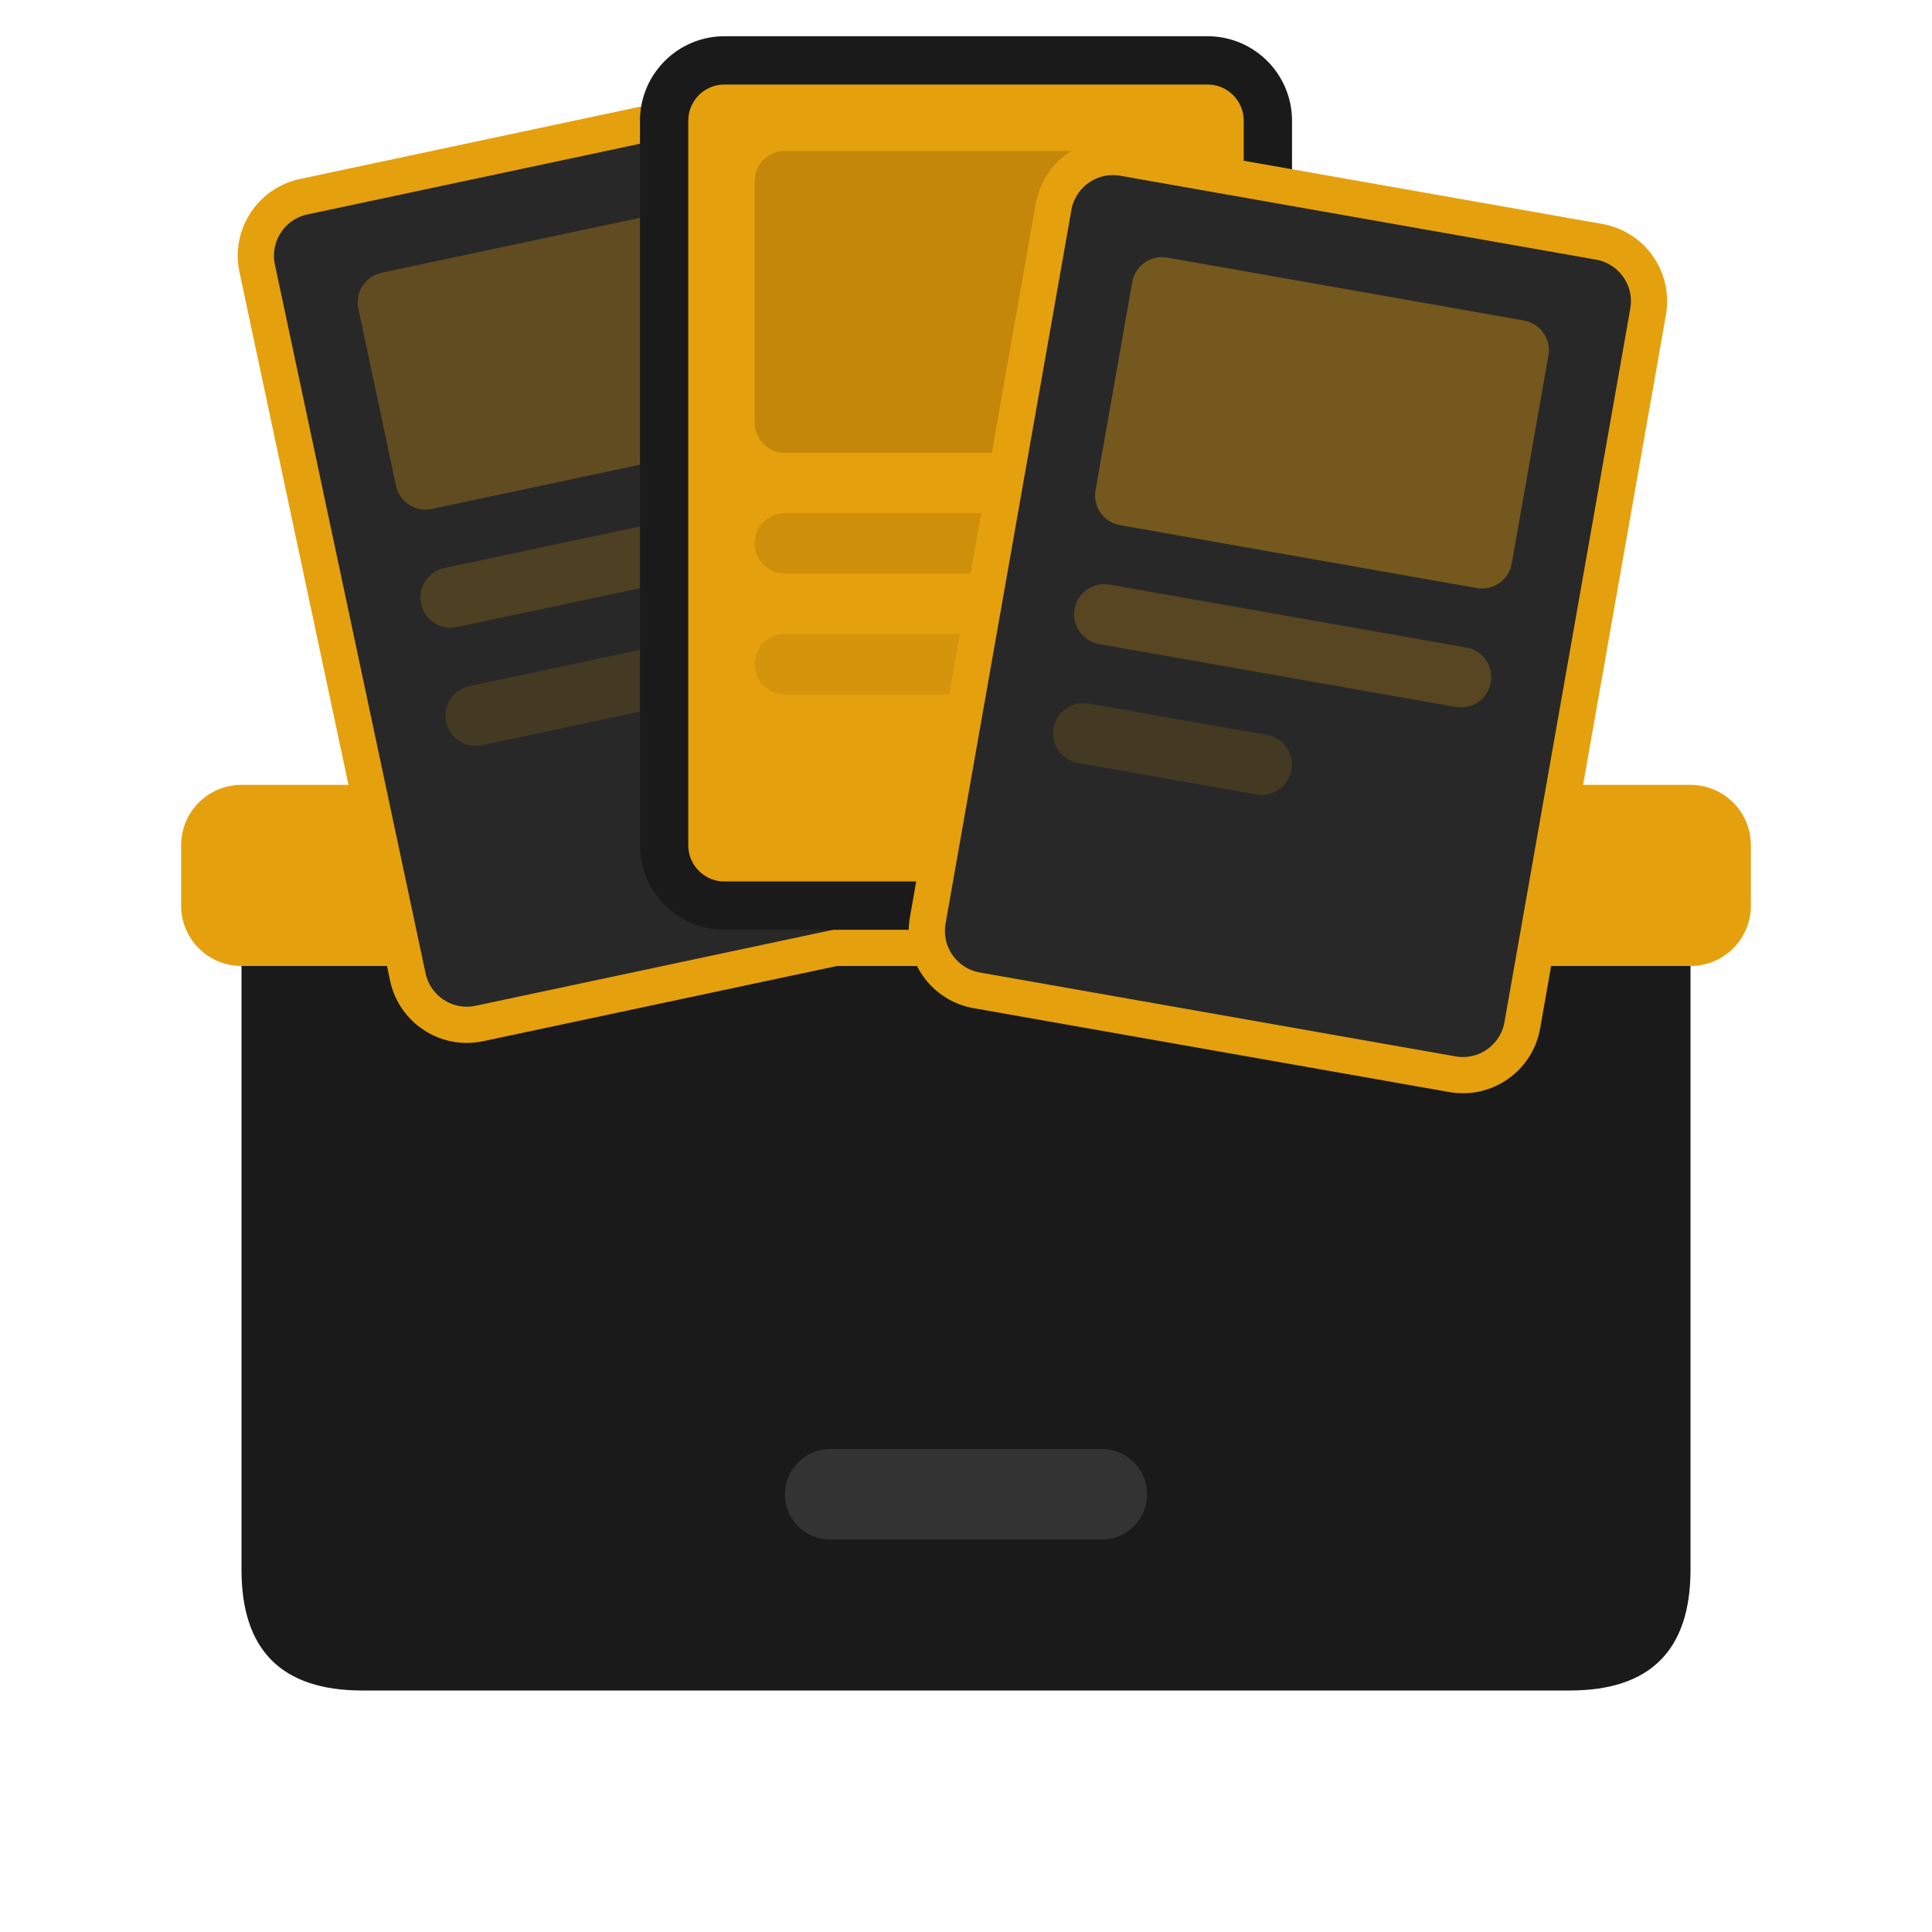
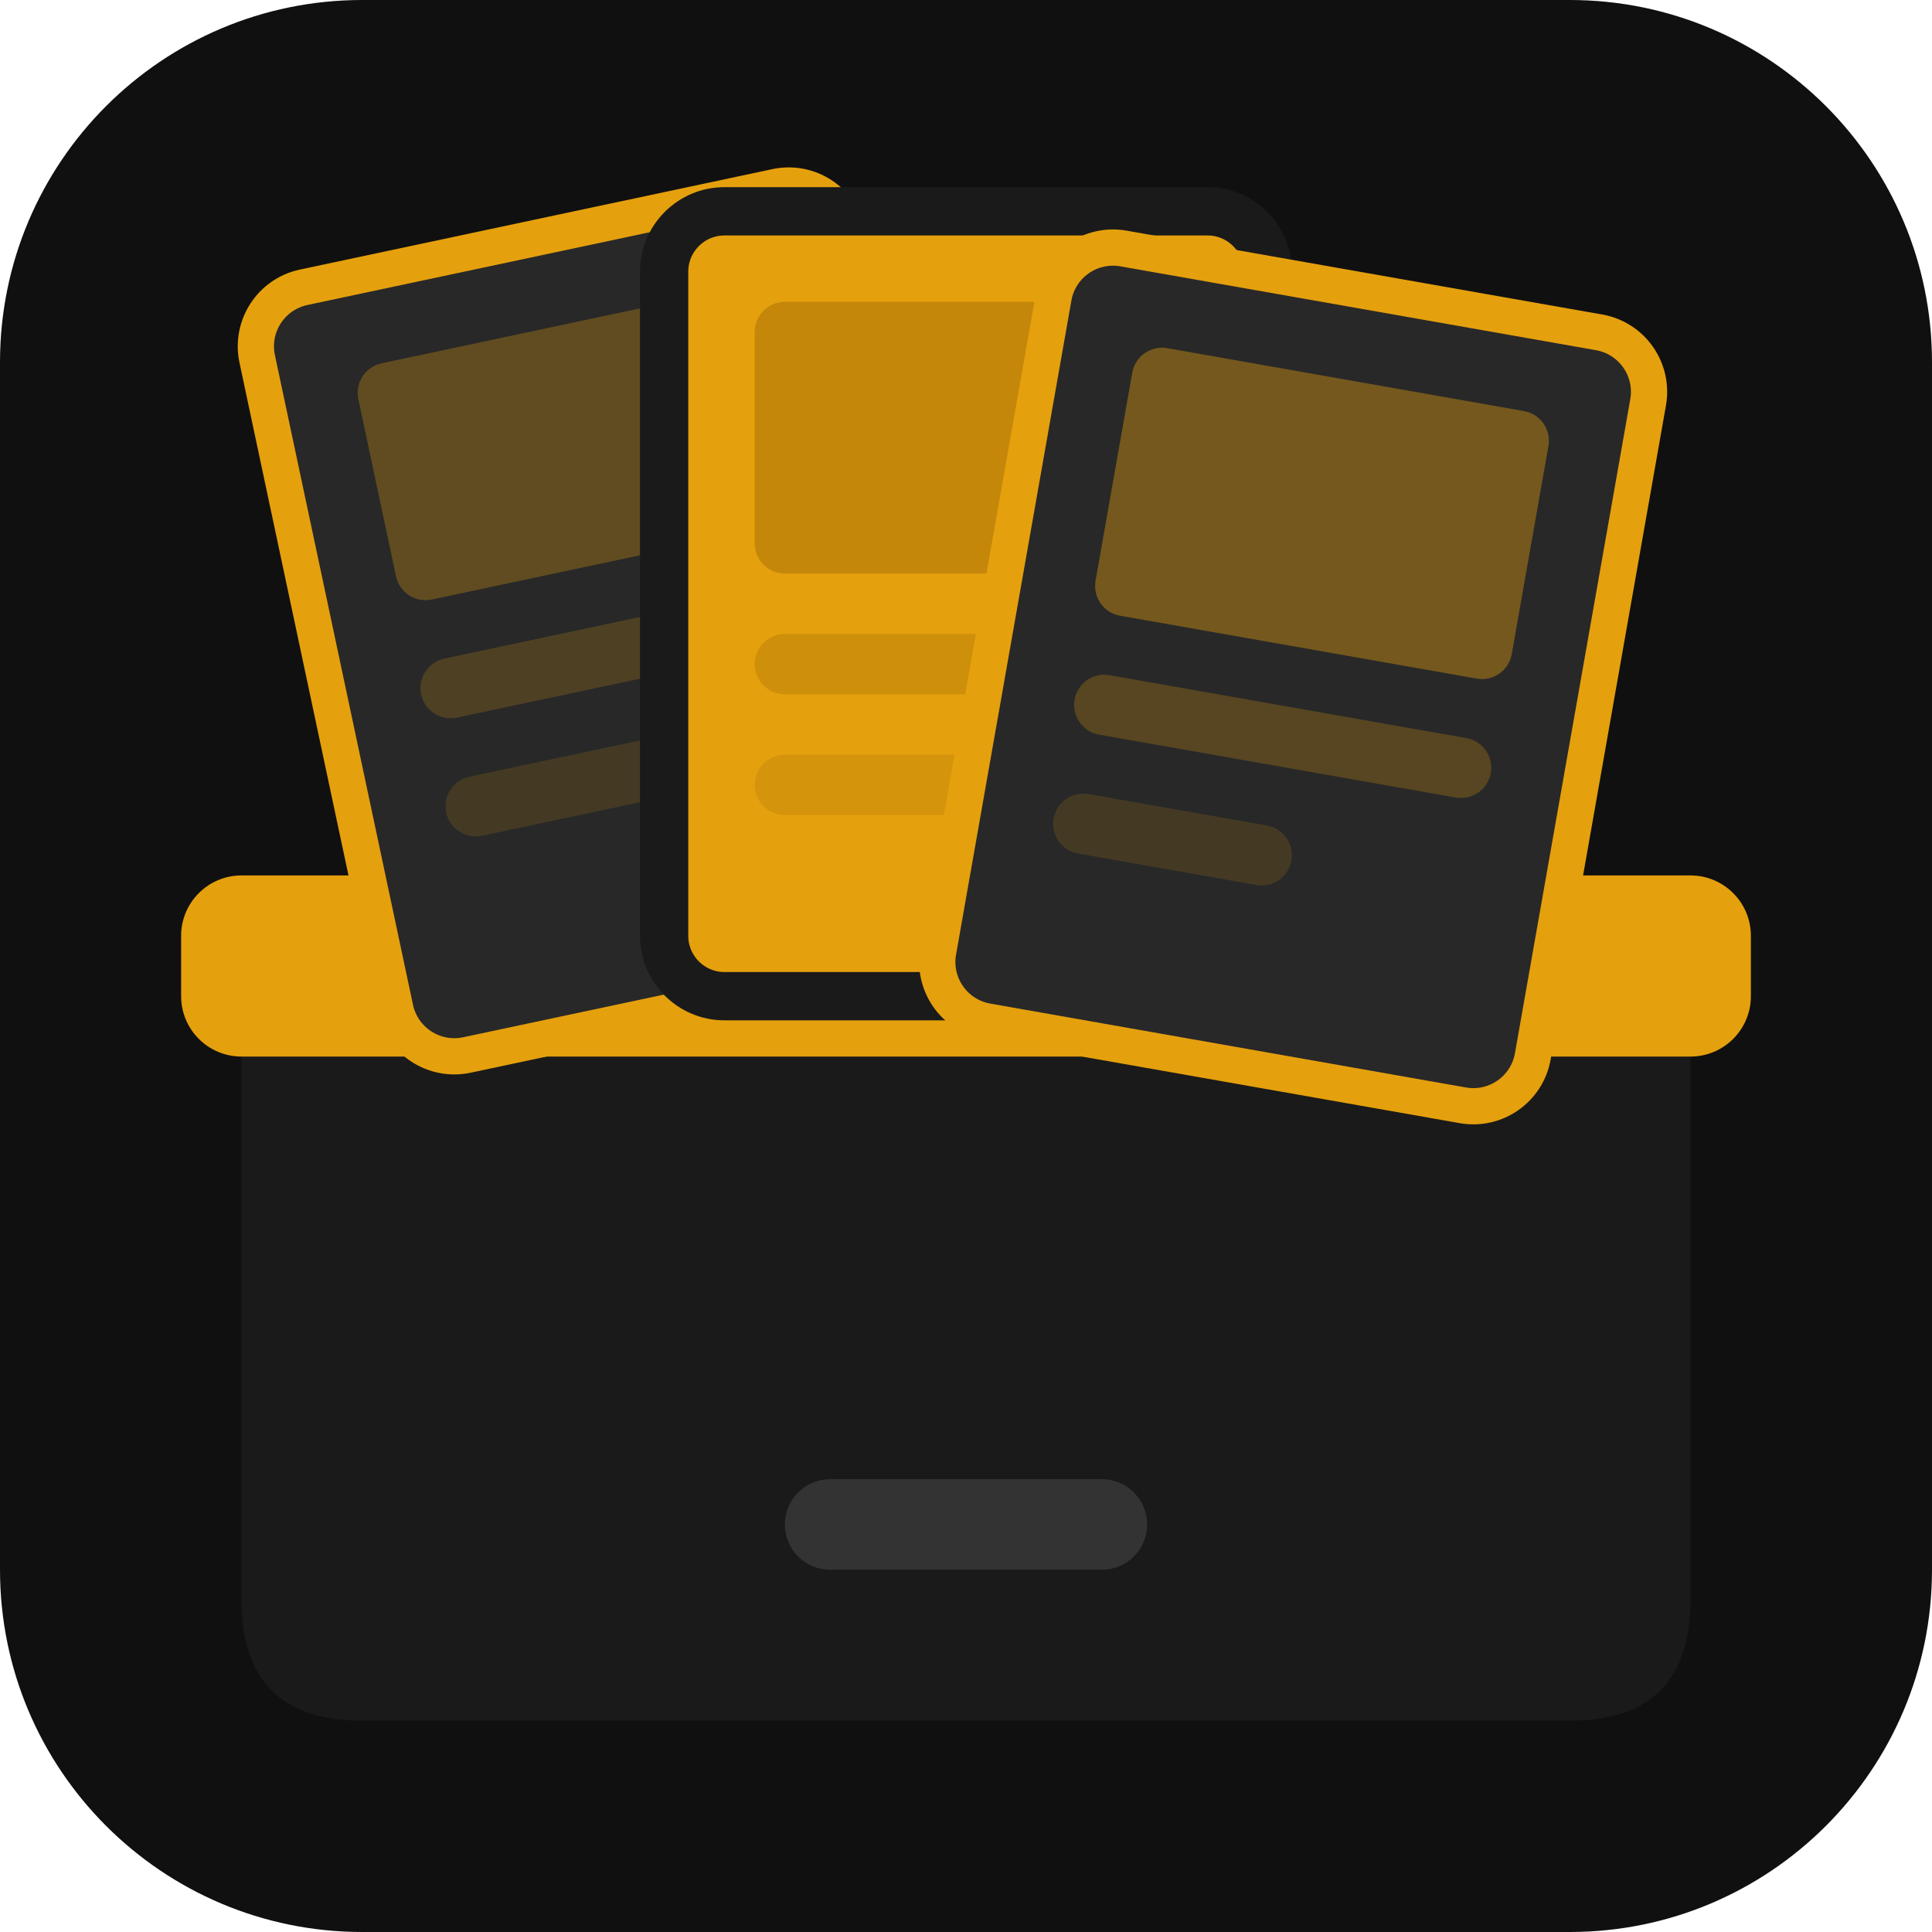
<svg xmlns="http://www.w3.org/2000/svg" viewBox="0 0 32 32" width="32" height="32">
-   <path d="M4 14 L4 26 Q4 28 6 28 L26 28 Q28 28 28 26 L28 14 Z" fill="#1a1a1a" />
-   <rect x="3" y="13" width="26" height="3" rx="1" fill="#E5A00D" />
-   <rect x="13" y="24" width="6" height="1.5" rx="0.75" fill="#333" />
-   <g transform="rotate(-12 12 12)">
-     <rect x="6" y="2" width="10" height="14" rx="1" fill="#282828" stroke="#E5A00D" stroke-width="0.6" />
-     <rect x="7.5" y="3.5" width="7" height="4" rx="0.5" fill="#E5A00D" opacity="0.3" />
-     <rect x="7.5" y="8.5" width="7" height="1" rx="0.5" fill="#E5A00D" opacity="0.2" />
-     <rect x="7.5" y="10.5" width="5" height="1" rx="0.5" fill="#E5A00D" opacity="0.15" />
-   </g>
-   <rect x="11" y="1" width="10" height="14" rx="1" fill="#E5A00D" stroke="#1a1a1a" stroke-width="0.8" />
-   <rect x="12.5" y="2.5" width="7" height="5" rx="0.5" fill="#c4870a" />
-   <rect x="12.5" y="8.5" width="7" height="1" rx="0.5" fill="#c4870a" opacity="0.7" />
-   <rect x="12.5" y="10.5" width="5" height="1" rx="0.5" fill="#c4870a" opacity="0.5" />
-   <g transform="rotate(10 20 12)">
-     <rect x="16" y="3" width="10" height="14" rx="1" fill="#282828" stroke="#E5A00D" stroke-width="0.6" />
-     <rect x="17.5" y="4.5" width="7" height="4.5" rx="0.5" fill="#E5A00D" opacity="0.4" />
-     <rect x="17.5" y="10" width="7" height="1" rx="0.5" fill="#E5A00D" opacity="0.25" />
-     <rect x="17.5" y="12" width="4" height="1" rx="0.5" fill="#E5A00D" opacity="0.15" />
+   <rect width="32" height="32" rx="6" fill="#101010" />
+   <g transform="translate(0 1.5)">
+     <path d="M4 14 L4 25 Q4 27 6 27 L26 27 Q28 27 28 25 L28 14 Z" fill="#1a1a1a" />
+     <rect x="3" y="13" width="26" height="3" rx="1" fill="#E5A00D" />
+     <rect x="13" y="23" width="6" height="1.5" rx="0.75" fill="#333" />
+     <g transform="rotate(-12 12 12)">
+       <rect x="6" y="2" width="10" height="13" rx="1" fill="#282828" stroke="#E5A00D" stroke-width="0.6" />
+       <rect x="7.5" y="3.5" width="7" height="4" rx="0.5" fill="#E5A00D" opacity="0.3" />
+       <rect x="7.5" y="8.5" width="7" height="1" rx="0.5" fill="#E5A00D" opacity="0.2" />
+       <rect x="7.5" y="10.5" width="5" height="1" rx="0.5" fill="#E5A00D" opacity="0.15" />
+     </g>
+     <rect x="11" y="2" width="10" height="13" rx="1" fill="#E5A00D" stroke="#1a1a1a" stroke-width="0.8" />
+     <rect x="12.5" y="3.5" width="7" height="4.5" rx="0.5" fill="#c4870a" />
+     <rect x="12.5" y="9" width="7" height="1" rx="0.5" fill="#c4870a" opacity="0.7" />
+     <rect x="12.5" y="11" width="5" height="1" rx="0.5" fill="#c4870a" opacity="0.5" />
+     <g transform="rotate(10 20 12)">
+       <rect x="16" y="3" width="10" height="13" rx="1" fill="#282828" stroke="#E5A00D" stroke-width="0.6" />
+       <rect x="17.5" y="4.5" width="7" height="4.5" rx="0.5" fill="#E5A00D" opacity="0.4" />
+       <rect x="17.5" y="10" width="7" height="1" rx="0.5" fill="#E5A00D" opacity="0.25" />
+       <rect x="17.5" y="12" width="4" height="1" rx="0.5" fill="#E5A00D" opacity="0.15" />
+     </g>
  </g>
</svg>
